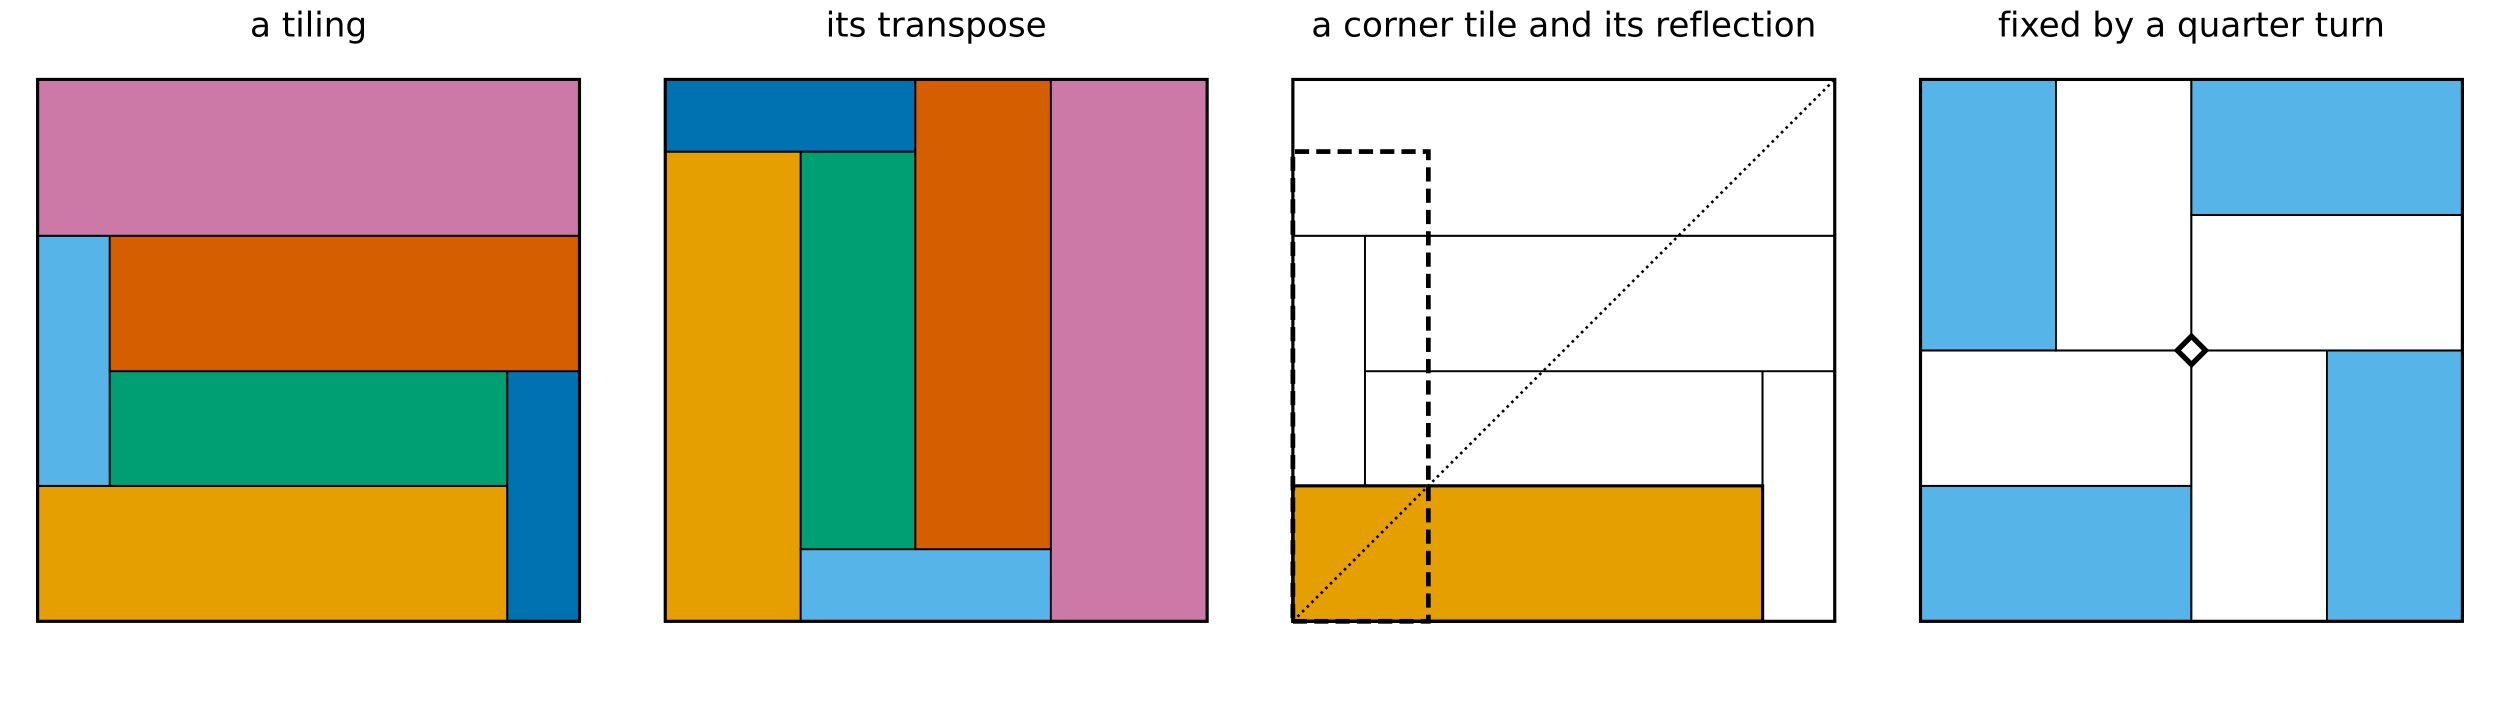
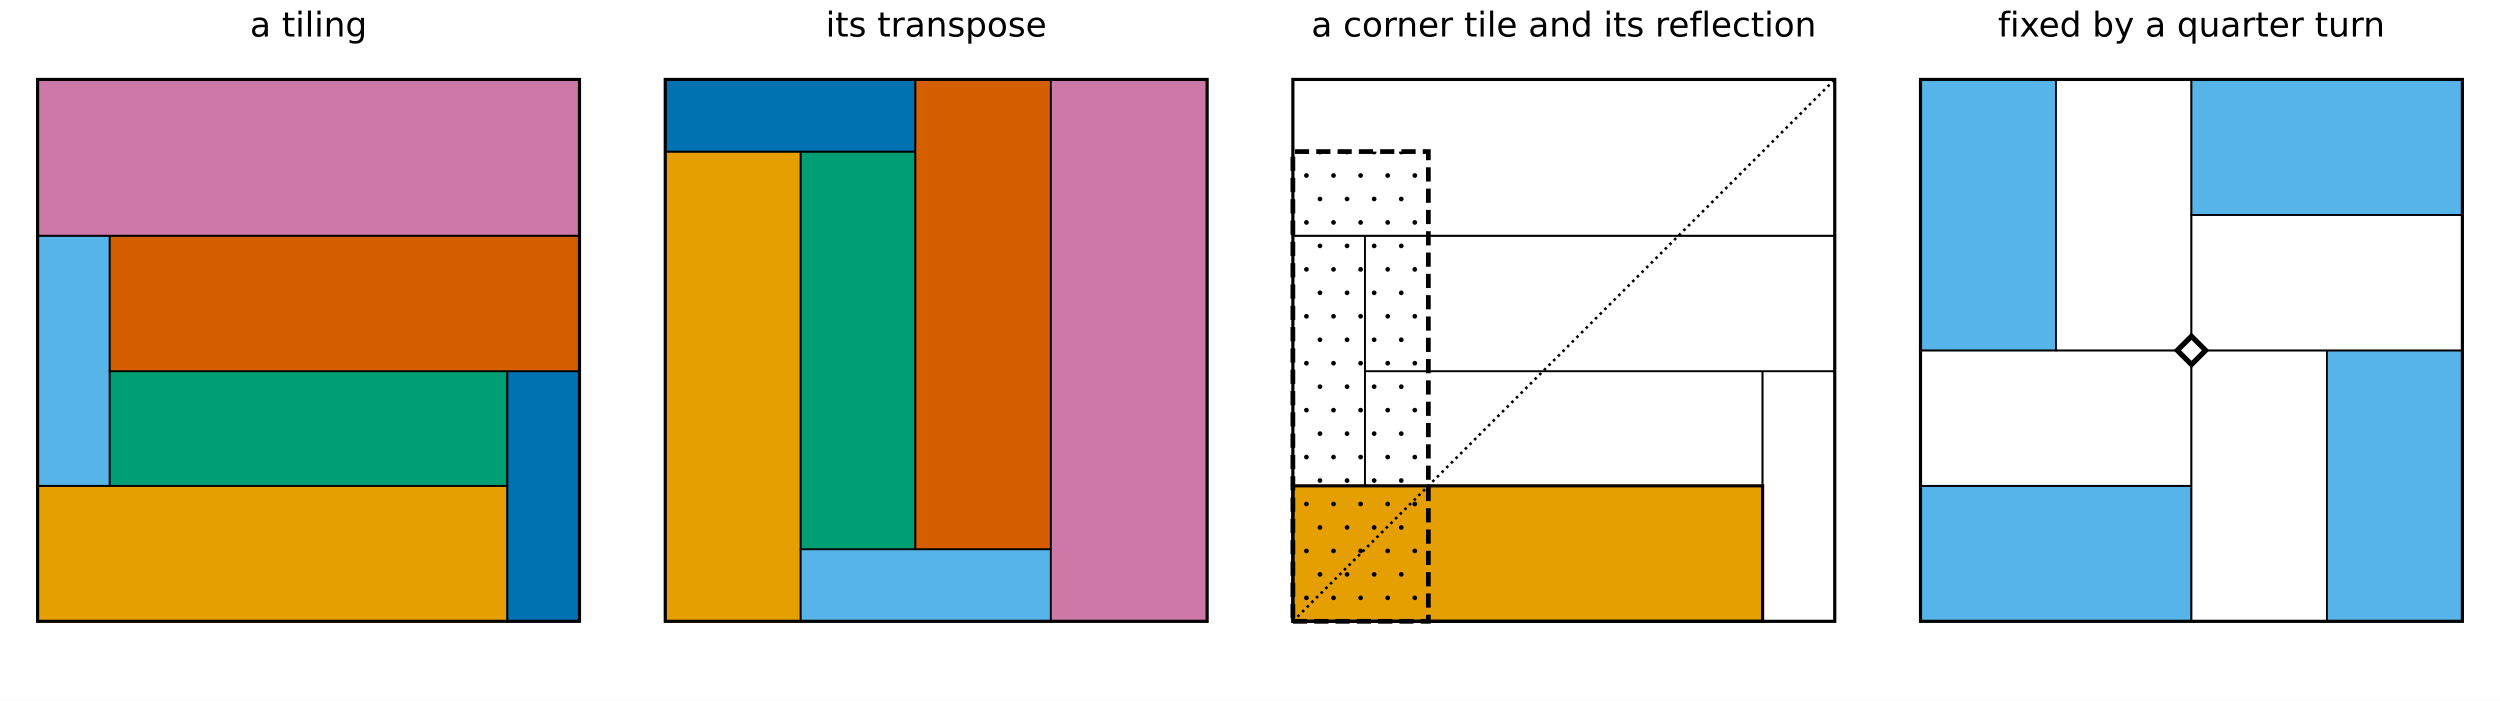
<svg xmlns="http://www.w3.org/2000/svg" xmlns:xlink="http://www.w3.org/1999/xlink" width="475.2pt" height="133.2pt" viewBox="0 0 475.2 133.2" version="1.1">
  <defs>
    <style type="text/css">*{stroke-linejoin: round; stroke-linecap: butt}</style>
  </defs>
  <g id="figure_1">
    <g id="patch_1">
      <path d="M 0 133.2  L 475.2 133.2  L 475.2 0  L 0 0  z " style="fill: #ffffff" />
    </g>
    <g id="axes_1">
      <g id="patch_2">
-         <path d="M 7.15 118.1  L 96.438 118.1  L 96.438 92.35  L 7.15 92.35  z " clip-path="url(#paca94d58df)" style="fill: #e69f00; stroke: #000000; stroke-width: 0.35; stroke-linejoin: miter" />
+         <path d="M 7.15 118.1  L 96.438 118.1  L 96.438 92.35  L 7.15 92.35  z " clip-path="url(#p5e8d39a15d)" style="fill: #e69f00; stroke: #000000; stroke-width: 0.35; stroke-linejoin: miter" />
      </g>
      <g id="patch_3">
-         <path d="M 7.15 92.35  L 20.862 92.35  L 20.862 44.804  L 7.15 44.804  z " clip-path="url(#paca94d58df)" style="fill: #56b4e9; stroke: #000000; stroke-width: 0.35; stroke-linejoin: miter" />
+         <path d="M 7.15 92.35  L 20.862 92.35  L 20.862 44.804  L 7.15 44.804  z " clip-path="url(#p5e8d39a15d)" style="fill: #56b4e9; stroke: #000000; stroke-width: 0.35; stroke-linejoin: miter" />
      </g>
      <g id="patch_4">
-         <path d="M 20.862 92.35  L 96.438 92.35  L 96.438 70.554  L 20.862 70.554  z " clip-path="url(#paca94d58df)" style="fill: #009e73; stroke: #000000; stroke-width: 0.35; stroke-linejoin: miter" />
+         <path d="M 20.862 92.35  L 96.438 92.35  L 96.438 70.554  L 20.862 70.554  z " clip-path="url(#p5e8d39a15d)" style="fill: #009e73; stroke: #000000; stroke-width: 0.35; stroke-linejoin: miter" />
      </g>
      <g id="patch_5">
-         <path d="M 96.438 118.1  L 110.15 118.1  L 110.15 70.554  L 96.438 70.554  z " clip-path="url(#paca94d58df)" style="fill: #0072b2; stroke: #000000; stroke-width: 0.35; stroke-linejoin: miter" />
+         <path d="M 96.438 118.1  L 110.15 118.1  L 110.15 70.554  L 96.438 70.554  z " clip-path="url(#p5e8d39a15d)" style="fill: #0072b2; stroke: #000000; stroke-width: 0.35; stroke-linejoin: miter" />
      </g>
      <g id="patch_6">
-         <path d="M 20.862 70.554  L 110.15 70.554  L 110.15 44.804  L 20.862 44.804  z " clip-path="url(#paca94d58df)" style="fill: #d55e00; stroke: #000000; stroke-width: 0.35; stroke-linejoin: miter" />
+         <path d="M 20.862 70.554  L 110.15 70.554  L 110.15 44.804  L 20.862 44.804  z " clip-path="url(#p5e8d39a15d)" style="fill: #d55e00; stroke: #000000; stroke-width: 0.35; stroke-linejoin: miter" />
      </g>
      <g id="patch_7">
-         <path d="M 7.15 44.804  L 110.15 44.804  L 110.15 15.1  L 7.15 15.1  z " clip-path="url(#paca94d58df)" style="fill: #cc79a7; stroke: #000000; stroke-width: 0.35; stroke-linejoin: miter" />
+         <path d="M 7.15 44.804  L 110.15 44.804  L 110.15 15.1  L 7.15 15.1  z " clip-path="url(#p5e8d39a15d)" style="fill: #cc79a7; stroke: #000000; stroke-width: 0.35; stroke-linejoin: miter" />
      </g>
      <g id="patch_8">
-         <path d="M 7.15 118.1  L 110.15 118.1  L 110.15 15.1  L 7.15 15.1  L 7.15 118.1  z " clip-path="url(#paca94d58df)" style="fill: none; stroke: #000000; stroke-width: 0.6; stroke-linejoin: miter" />
+         <path d="M 7.15 118.1  L 110.15 118.1  L 110.15 15.1  L 7.15 15.1  L 7.15 118.1  z " clip-path="url(#p5e8d39a15d)" style="fill: none; stroke: #000000; stroke-width: 0.6; stroke-linejoin: miter" />
      </g>
      <g id="text_1">
        <g transform="translate(47.51977 6.95) scale(0.065 -0.065)">
          <defs>
            <path id="DejaVuSans-61" d="M 2194 1759  Q 1497 1759 1228 1600  Q 959 1441 959 1056  Q 959 750 1161 570  Q 1363 391 1709 391  Q 2188 391 2477 730  Q 2766 1069 2766 1631  L 2766 1759  L 2194 1759  z M 3341 1997  L 3341 0  L 2766 0  L 2766 531  Q 2569 213 2275 61  Q 1981 -91 1556 -91  Q 1019 -91 701 211  Q 384 513 384 1019  Q 384 1609 779 1909  Q 1175 2209 1959 2209  L 2766 2209  L 2766 2266  Q 2766 2663 2505 2880  Q 2244 3097 1772 3097  Q 1472 3097 1187 3025  Q 903 2953 641 2809  L 641 3341  Q 956 3463 1253 3523  Q 1550 3584 1831 3584  Q 2591 3584 2966 3190  Q 3341 2797 3341 1997  z " transform="scale(0.015625)" />
            <path id="DejaVuSans-20" transform="scale(0.015625)" />
            <path id="DejaVuSans-74" d="M 1172 4494  L 1172 3500  L 2356 3500  L 2356 3053  L 1172 3053  L 1172 1153  Q 1172 725 1289 603  Q 1406 481 1766 481  L 2356 481  L 2356 0  L 1766 0  Q 1100 0 847 248  Q 594 497 594 1153  L 594 3053  L 172 3053  L 172 3500  L 594 3500  L 594 4494  L 1172 4494  z " transform="scale(0.015625)" />
            <path id="DejaVuSans-69" d="M 603 3500  L 1178 3500  L 1178 0  L 603 0  L 603 3500  z M 603 4863  L 1178 4863  L 1178 4134  L 603 4134  L 603 4863  z " transform="scale(0.015625)" />
            <path id="DejaVuSans-6c" d="M 603 4863  L 1178 4863  L 1178 0  L 603 0  L 603 4863  z " transform="scale(0.015625)" />
            <path id="DejaVuSans-6e" d="M 3513 2113  L 3513 0  L 2938 0  L 2938 2094  Q 2938 2591 2744 2837  Q 2550 3084 2163 3084  Q 1697 3084 1428 2787  Q 1159 2491 1159 1978  L 1159 0  L 581 0  L 581 3500  L 1159 3500  L 1159 2956  Q 1366 3272 1645 3428  Q 1925 3584 2291 3584  Q 2894 3584 3203 3211  Q 3513 2838 3513 2113  z " transform="scale(0.015625)" />
            <path id="DejaVuSans-67" d="M 2906 1791  Q 2906 2416 2648 2759  Q 2391 3103 1925 3103  Q 1463 3103 1205 2759  Q 947 2416 947 1791  Q 947 1169 1205 825  Q 1463 481 1925 481  Q 2391 481 2648 825  Q 2906 1169 2906 1791  z M 3481 434  Q 3481 -459 3084 -895  Q 2688 -1331 1869 -1331  Q 1566 -1331 1297 -1286  Q 1028 -1241 775 -1147  L 775 -588  Q 1028 -725 1275 -790  Q 1522 -856 1778 -856  Q 2344 -856 2625 -561  Q 2906 -266 2906 331  L 2906 616  Q 2728 306 2450 153  Q 2172 0 1784 0  Q 1141 0 747 490  Q 353 981 353 1791  Q 353 2603 747 3093  Q 1141 3584 1784 3584  Q 2172 3584 2450 3431  Q 2728 3278 2906 2969  L 2906 3500  L 3481 3500  L 3481 434  z " transform="scale(0.015625)" />
          </defs>
          <use xlink:href="#DejaVuSans-61" />
          <use xlink:href="#DejaVuSans-20" transform="translate(61.2793 0)" />
          <use xlink:href="#DejaVuSans-74" transform="translate(93.06641 0)" />
          <use xlink:href="#DejaVuSans-69" transform="translate(132.2754 0)" />
          <use xlink:href="#DejaVuSans-6c" transform="translate(160.0586 0)" />
          <use xlink:href="#DejaVuSans-69" transform="translate(187.8418 0)" />
          <use xlink:href="#DejaVuSans-6e" transform="translate(215.625 0)" />
          <use xlink:href="#DejaVuSans-67" transform="translate(279.0039 0)" />
        </g>
      </g>
    </g>
    <g id="axes_2">
      <g id="patch_9">
-         <path d="M 126.45 118.1  L 152.2 118.1  L 152.2 28.812  L 126.45 28.812  z " clip-path="url(#p0ba4e502ad)" style="fill: #e69f00; stroke: #000000; stroke-width: 0.35; stroke-linejoin: miter" />
+         <path d="M 126.45 118.1  L 152.2 118.1  L 152.2 28.812  L 126.45 28.812  z " clip-path="url(#p82a9b779bc)" style="fill: #e69f00; stroke: #000000; stroke-width: 0.35; stroke-linejoin: miter" />
      </g>
      <g id="patch_10">
-         <path d="M 152.2 118.1  L 199.746 118.1  L 199.746 104.388  L 152.2 104.388  z " clip-path="url(#p0ba4e502ad)" style="fill: #56b4e9; stroke: #000000; stroke-width: 0.35; stroke-linejoin: miter" />
+         <path d="M 152.2 118.1  L 199.746 118.1  L 199.746 104.388  L 152.2 104.388  z " clip-path="url(#p82a9b779bc)" style="fill: #56b4e9; stroke: #000000; stroke-width: 0.35; stroke-linejoin: miter" />
      </g>
      <g id="patch_11">
-         <path d="M 152.2 104.388  L 173.996 104.388  L 173.996 28.812  L 152.2 28.812  z " clip-path="url(#p0ba4e502ad)" style="fill: #009e73; stroke: #000000; stroke-width: 0.35; stroke-linejoin: miter" />
+         <path d="M 152.2 104.388  L 173.996 104.388  L 173.996 28.812  L 152.2 28.812  z " clip-path="url(#p82a9b779bc)" style="fill: #009e73; stroke: #000000; stroke-width: 0.35; stroke-linejoin: miter" />
      </g>
      <g id="patch_12">
-         <path d="M 126.45 28.812  L 173.996 28.812  L 173.996 15.1  L 126.45 15.1  z " clip-path="url(#p0ba4e502ad)" style="fill: #0072b2; stroke: #000000; stroke-width: 0.35; stroke-linejoin: miter" />
+         <path d="M 126.45 28.812  L 173.996 28.812  L 173.996 15.1  L 126.45 15.1  z " clip-path="url(#p82a9b779bc)" style="fill: #0072b2; stroke: #000000; stroke-width: 0.35; stroke-linejoin: miter" />
      </g>
      <g id="patch_13">
-         <path d="M 173.996 104.388  L 199.746 104.388  L 199.746 15.1  L 173.996 15.1  z " clip-path="url(#p0ba4e502ad)" style="fill: #d55e00; stroke: #000000; stroke-width: 0.35; stroke-linejoin: miter" />
+         <path d="M 173.996 104.388  L 199.746 104.388  L 199.746 15.1  L 173.996 15.1  z " clip-path="url(#p82a9b779bc)" style="fill: #d55e00; stroke: #000000; stroke-width: 0.35; stroke-linejoin: miter" />
      </g>
      <g id="patch_14">
-         <path d="M 199.746 118.1  L 229.45 118.1  L 229.45 15.1  L 199.746 15.1  z " clip-path="url(#p0ba4e502ad)" style="fill: #cc79a7; stroke: #000000; stroke-width: 0.35; stroke-linejoin: miter" />
+         <path d="M 199.746 118.1  L 229.45 118.1  L 229.45 15.1  L 199.746 15.1  z " clip-path="url(#p82a9b779bc)" style="fill: #cc79a7; stroke: #000000; stroke-width: 0.35; stroke-linejoin: miter" />
      </g>
      <g id="text_2">
        <g transform="translate(156.9479 6.95) scale(0.065 -0.065)">
          <defs>
            <path id="DejaVuSans-73" d="M 2834 3397  L 2834 2853  Q 2591 2978 2328 3040  Q 2066 3103 1784 3103  Q 1356 3103 1142 2972  Q 928 2841 928 2578  Q 928 2378 1081 2264  Q 1234 2150 1697 2047  L 1894 2003  Q 2506 1872 2764 1633  Q 3022 1394 3022 966  Q 3022 478 2636 193  Q 2250 -91 1575 -91  Q 1294 -91 989 -36  Q 684 19 347 128  L 347 722  Q 666 556 975 473  Q 1284 391 1588 391  Q 1994 391 2212 530  Q 2431 669 2431 922  Q 2431 1156 2273 1281  Q 2116 1406 1581 1522  L 1381 1569  Q 847 1681 609 1914  Q 372 2147 372 2553  Q 372 3047 722 3315  Q 1072 3584 1716 3584  Q 2034 3584 2315 3537  Q 2597 3491 2834 3397  z " transform="scale(0.015625)" />
            <path id="DejaVuSans-72" d="M 2631 2963  Q 2534 3019 2420 3045  Q 2306 3072 2169 3072  Q 1681 3072 1420 2755  Q 1159 2438 1159 1844  L 1159 0  L 581 0  L 581 3500  L 1159 3500  L 1159 2956  Q 1341 3275 1631 3429  Q 1922 3584 2338 3584  Q 2397 3584 2469 3576  Q 2541 3569 2628 3553  L 2631 2963  z " transform="scale(0.015625)" />
            <path id="DejaVuSans-70" d="M 1159 525  L 1159 -1331  L 581 -1331  L 581 3500  L 1159 3500  L 1159 2969  Q 1341 3281 1617 3432  Q 1894 3584 2278 3584  Q 2916 3584 3314 3078  Q 3713 2572 3713 1747  Q 3713 922 3314 415  Q 2916 -91 2278 -91  Q 1894 -91 1617 61  Q 1341 213 1159 525  z M 3116 1747  Q 3116 2381 2855 2742  Q 2594 3103 2138 3103  Q 1681 3103 1420 2742  Q 1159 2381 1159 1747  Q 1159 1113 1420 752  Q 1681 391 2138 391  Q 2594 391 2855 752  Q 3116 1113 3116 1747  z " transform="scale(0.015625)" />
            <path id="DejaVuSans-6f" d="M 1959 3097  Q 1497 3097 1228 2736  Q 959 2375 959 1747  Q 959 1119 1226 758  Q 1494 397 1959 397  Q 2419 397 2687 759  Q 2956 1122 2956 1747  Q 2956 2369 2687 2733  Q 2419 3097 1959 3097  z M 1959 3584  Q 2709 3584 3137 3096  Q 3566 2609 3566 1747  Q 3566 888 3137 398  Q 2709 -91 1959 -91  Q 1206 -91 779 398  Q 353 888 353 1747  Q 353 2609 779 3096  Q 1206 3584 1959 3584  z " transform="scale(0.015625)" />
            <path id="DejaVuSans-65" d="M 3597 1894  L 3597 1613  L 953 1613  Q 991 1019 1311 708  Q 1631 397 2203 397  Q 2534 397 2845 478  Q 3156 559 3463 722  L 3463 178  Q 3153 47 2828 -22  Q 2503 -91 2169 -91  Q 1331 -91 842 396  Q 353 884 353 1716  Q 353 2575 817 3079  Q 1281 3584 2069 3584  Q 2775 3584 3186 3129  Q 3597 2675 3597 1894  z M 3022 2063  Q 3016 2534 2758 2815  Q 2500 3097 2075 3097  Q 1594 3097 1305 2825  Q 1016 2553 972 2059  L 3022 2063  z " transform="scale(0.015625)" />
          </defs>
          <use xlink:href="#DejaVuSans-69" />
          <use xlink:href="#DejaVuSans-74" transform="translate(27.7832 0)" />
          <use xlink:href="#DejaVuSans-73" transform="translate(66.99219 0)" />
          <use xlink:href="#DejaVuSans-20" transform="translate(119.0918 0)" />
          <use xlink:href="#DejaVuSans-74" transform="translate(150.8789 0)" />
          <use xlink:href="#DejaVuSans-72" transform="translate(190.0879 0)" />
          <use xlink:href="#DejaVuSans-61" transform="translate(231.2012 0)" />
          <use xlink:href="#DejaVuSans-6e" transform="translate(292.4805 0)" />
          <use xlink:href="#DejaVuSans-73" transform="translate(355.8594 0)" />
          <use xlink:href="#DejaVuSans-70" transform="translate(407.959 0)" />
          <use xlink:href="#DejaVuSans-6f" transform="translate(471.4355 0)" />
          <use xlink:href="#DejaVuSans-73" transform="translate(532.6172 0)" />
          <use xlink:href="#DejaVuSans-65" transform="translate(584.7168 0)" />
        </g>
      </g>
      <g id="patch_15">
-         <path d="M 126.45 118.1  L 229.45 118.1  L 229.45 15.1  L 126.45 15.1  L 126.45 118.1  z " clip-path="url(#p0ba4e502ad)" style="fill: none; stroke: #000000; stroke-width: 0.6; stroke-linejoin: miter" />
+         <path d="M 126.45 118.1  L 229.45 118.1  L 229.45 15.1  L 126.45 15.1  L 126.45 118.1  z " clip-path="url(#p82a9b779bc)" style="fill: none; stroke: #000000; stroke-width: 0.6; stroke-linejoin: miter" />
      </g>
    </g>
    <g id="axes_3">
      <g id="patch_16">
-         <path d="M 245.75 118.1  L 335.038 118.1  L 335.038 92.35  L 245.75 92.35  z " clip-path="url(#pa42cd0a2de)" style="fill: #ffffff; stroke: #000000; stroke-width: 0.35; stroke-linejoin: miter" />
+         <path d="M 245.75 118.1  L 335.038 118.1  L 335.038 92.35  L 245.75 92.35  z " clip-path="url(#pdb05c93993)" style="fill: #ffffff; stroke: #000000; stroke-width: 0.35; stroke-linejoin: miter" />
      </g>
      <g id="patch_17">
-         <path d="M 245.75 92.35  L 259.462 92.35  L 259.462 44.804  L 245.75 44.804  z " clip-path="url(#pa42cd0a2de)" style="fill: #ffffff; stroke: #000000; stroke-width: 0.35; stroke-linejoin: miter" />
+         <path d="M 245.75 92.35  L 259.462 92.35  L 259.462 44.804  L 245.75 44.804  z " clip-path="url(#pdb05c93993)" style="fill: #ffffff; stroke: #000000; stroke-width: 0.35; stroke-linejoin: miter" />
      </g>
      <g id="patch_18">
-         <path d="M 259.462 92.35  L 335.038 92.35  L 335.038 70.554  L 259.462 70.554  z " clip-path="url(#pa42cd0a2de)" style="fill: #ffffff; stroke: #000000; stroke-width: 0.35; stroke-linejoin: miter" />
+         <path d="M 259.462 92.35  L 335.038 92.35  L 335.038 70.554  L 259.462 70.554  z " clip-path="url(#pdb05c93993)" style="fill: #ffffff; stroke: #000000; stroke-width: 0.35; stroke-linejoin: miter" />
      </g>
      <g id="patch_19">
-         <path d="M 335.038 118.1  L 348.75 118.1  L 348.75 70.554  L 335.038 70.554  z " clip-path="url(#pa42cd0a2de)" style="fill: #ffffff; stroke: #000000; stroke-width: 0.35; stroke-linejoin: miter" />
+         <path d="M 335.038 118.1  L 348.75 118.1  L 348.75 70.554  L 335.038 70.554  z " clip-path="url(#pdb05c93993)" style="fill: #ffffff; stroke: #000000; stroke-width: 0.35; stroke-linejoin: miter" />
      </g>
      <g id="patch_20">
-         <path d="M 259.462 70.554  L 348.75 70.554  L 348.75 44.804  L 259.462 44.804  z " clip-path="url(#pa42cd0a2de)" style="fill: #ffffff; stroke: #000000; stroke-width: 0.35; stroke-linejoin: miter" />
+         <path d="M 259.462 70.554  L 348.75 70.554  L 348.75 44.804  L 259.462 44.804  z " clip-path="url(#pdb05c93993)" style="fill: #ffffff; stroke: #000000; stroke-width: 0.35; stroke-linejoin: miter" />
      </g>
      <g id="patch_21">
-         <path d="M 245.75 44.804  L 348.75 44.804  L 348.75 15.1  L 245.75 15.1  z " clip-path="url(#pa42cd0a2de)" style="fill: #ffffff; stroke: #000000; stroke-width: 0.35; stroke-linejoin: miter" />
+         <path d="M 245.75 44.804  L 348.75 44.804  L 348.75 15.1  L 245.75 15.1  z " clip-path="url(#pdb05c93993)" style="fill: #ffffff; stroke: #000000; stroke-width: 0.35; stroke-linejoin: miter" />
      </g>
      <g id="patch_22">
-         <path d="M 245.75 118.1  L 335.038 118.1  L 335.038 92.35  L 245.75 92.35  z " clip-path="url(#pa42cd0a2de)" style="fill: #e69f00; stroke: #000000; stroke-width: 0.6; stroke-linejoin: miter" />
+         <path d="M 245.75 118.1  L 271.5 118.1  L 271.5 28.812  L 245.75 28.812  L 245.75 118.1  z " clip-path="url(#pdb05c93993)" style="fill: none" />
      </g>
      <g id="patch_23">
-         <path d="M 245.75 118.1  L 271.5 118.1  L 271.5 28.812  L 245.75 28.812  L 245.75 118.1  z " clip-path="url(#pa42cd0a2de)" style="fill: none; stroke-dasharray: 2.7,1.35; stroke-dashoffset: 0; stroke: #000000; stroke-width: 0.9; stroke-linejoin: miter" />
+         <path d="M 245.75 118.1  L 335.038 118.1  L 335.038 92.35  L 245.75 92.35  z " clip-path="url(#pdb05c93993)" style="fill: #e69f00; stroke: #000000; stroke-width: 0.6; stroke-linejoin: miter" />
+       </g>
+       <g id="patch_24">
+         <path d="M 245.75 118.1  L 271.5 118.1  L 271.5 28.812  L 245.75 28.812  L 245.75 118.1  z " clip-path="url(#pdb05c93993)" style="fill: none; stroke-dasharray: 2.7,1.35; stroke-dashoffset: 0; stroke: #000000; stroke-width: 0.9; stroke-linejoin: miter" />
      </g>
      <g id="text_3">
        <g transform="translate(249.2577 6.95) scale(0.065 -0.065)">
          <defs>
            <path id="DejaVuSans-63" d="M 3122 3366  L 3122 2828  Q 2878 2963 2633 3030  Q 2388 3097 2138 3097  Q 1578 3097 1268 2742  Q 959 2388 959 1747  Q 959 1106 1268 751  Q 1578 397 2138 397  Q 2388 397 2633 464  Q 2878 531 3122 666  L 3122 134  Q 2881 22 2623 -34  Q 2366 -91 2075 -91  Q 1284 -91 818 406  Q 353 903 353 1747  Q 353 2603 823 3093  Q 1294 3584 2113 3584  Q 2378 3584 2631 3529  Q 2884 3475 3122 3366  z " transform="scale(0.015625)" />
            <path id="DejaVuSans-64" d="M 2906 2969  L 2906 4863  L 3481 4863  L 3481 0  L 2906 0  L 2906 525  Q 2725 213 2448 61  Q 2172 -91 1784 -91  Q 1150 -91 751 415  Q 353 922 353 1747  Q 353 2572 751 3078  Q 1150 3584 1784 3584  Q 2172 3584 2448 3432  Q 2725 3281 2906 2969  z M 947 1747  Q 947 1113 1208 752  Q 1469 391 1925 391  Q 2381 391 2643 752  Q 2906 1113 2906 1747  Q 2906 2381 2643 2742  Q 2381 3103 1925 3103  Q 1469 3103 1208 2742  Q 947 2381 947 1747  z " transform="scale(0.015625)" />
            <path id="DejaVuSans-66" d="M 2375 4863  L 2375 4384  L 1825 4384  Q 1516 4384 1395 4259  Q 1275 4134 1275 3809  L 1275 3500  L 2222 3500  L 2222 3053  L 1275 3053  L 1275 0  L 697 0  L 697 3053  L 147 3053  L 147 3500  L 697 3500  L 697 3744  Q 697 4328 969 4595  Q 1241 4863 1831 4863  L 2375 4863  z " transform="scale(0.015625)" />
          </defs>
          <use xlink:href="#DejaVuSans-61" />
          <use xlink:href="#DejaVuSans-20" transform="translate(61.2793 0)" />
          <use xlink:href="#DejaVuSans-63" transform="translate(93.06641 0)" />
          <use xlink:href="#DejaVuSans-6f" transform="translate(148.0469 0)" />
          <use xlink:href="#DejaVuSans-72" transform="translate(209.2285 0)" />
          <use xlink:href="#DejaVuSans-6e" transform="translate(248.5918 0)" />
          <use xlink:href="#DejaVuSans-65" transform="translate(311.9707 0)" />
          <use xlink:href="#DejaVuSans-72" transform="translate(373.4941 0)" />
          <use xlink:href="#DejaVuSans-20" transform="translate(414.6074 0)" />
          <use xlink:href="#DejaVuSans-74" transform="translate(446.3945 0)" />
          <use xlink:href="#DejaVuSans-69" transform="translate(485.6035 0)" />
          <use xlink:href="#DejaVuSans-6c" transform="translate(513.3867 0)" />
          <use xlink:href="#DejaVuSans-65" transform="translate(541.1699 0)" />
          <use xlink:href="#DejaVuSans-20" transform="translate(602.6934 0)" />
          <use xlink:href="#DejaVuSans-61" transform="translate(634.4805 0)" />
          <use xlink:href="#DejaVuSans-6e" transform="translate(695.7598 0)" />
          <use xlink:href="#DejaVuSans-64" transform="translate(759.1387 0)" />
          <use xlink:href="#DejaVuSans-20" transform="translate(822.6152 0)" />
          <use xlink:href="#DejaVuSans-69" transform="translate(854.4023 0)" />
          <use xlink:href="#DejaVuSans-74" transform="translate(882.1855 0)" />
          <use xlink:href="#DejaVuSans-73" transform="translate(921.3945 0)" />
          <use xlink:href="#DejaVuSans-20" transform="translate(973.4941 0)" />
          <use xlink:href="#DejaVuSans-72" transform="translate(1005.281 0)" />
          <use xlink:href="#DejaVuSans-65" transform="translate(1044.145 0)" />
          <use xlink:href="#DejaVuSans-66" transform="translate(1105.668 0)" />
          <use xlink:href="#DejaVuSans-6c" transform="translate(1140.873 0)" />
          <use xlink:href="#DejaVuSans-65" transform="translate(1168.656 0)" />
          <use xlink:href="#DejaVuSans-63" transform="translate(1230.18 0)" />
          <use xlink:href="#DejaVuSans-74" transform="translate(1285.16 0)" />
          <use xlink:href="#DejaVuSans-69" transform="translate(1324.369 0)" />
          <use xlink:href="#DejaVuSans-6f" transform="translate(1352.152 0)" />
          <use xlink:href="#DejaVuSans-6e" transform="translate(1413.334 0)" />
        </g>
      </g>
      <g id="line2d_1">
-         <path d="M 245.75 118.1  L 348.75 15.1  " clip-path="url(#pa42cd0a2de)" style="fill: none; stroke-dasharray: 0.5,0.75; stroke-dashoffset: 0; stroke: #000000; stroke-width: 0.5" />
-       </g>
-       <g id="patch_24">
-         <path d="M 245.75 118.1  L 348.75 118.1  L 348.75 15.1  L 245.75 15.1  L 245.75 118.1  z " clip-path="url(#pa42cd0a2de)" style="fill: none; stroke: #000000; stroke-width: 0.6; stroke-linejoin: miter" />
+         <defs>
+           <path id="m2395fe1932" d="M 0 0.45  C 0.119 0.45 0.234 0.403 0.318 0.318  C 0.403 0.234 0.45 0.119 0.45 0  C 0.45 -0.119 0.403 -0.234 0.318 -0.318  C 0.234 -0.403 0.119 -0.45 0 -0.45  C -0.119 -0.45 -0.234 -0.403 -0.318 -0.318  C -0.403 -0.234 -0.45 -0.119 -0.45 0  C -0.45 0.119 -0.403 0.234 -0.318 0.318  C -0.234 0.403 -0.119 0.45 0 0.45  z " />
+         </defs>
+         <g clip-path="url(#pdaf7722577)">
+           <use xlink:href="#m2395fe1932" x="248.325" y="113.64" />
+           <use xlink:href="#m2395fe1932" x="248.325" y="104.72" />
+           <use xlink:href="#m2395fe1932" x="248.325" y="95.8" />
+           <use xlink:href="#m2395fe1932" x="248.325" y="86.881" />
+           <use xlink:href="#m2395fe1932" x="248.325" y="77.961" />
+           <use xlink:href="#m2395fe1932" x="248.325" y="69.041" />
+           <use xlink:href="#m2395fe1932" x="248.325" y="60.121" />
+           <use xlink:href="#m2395fe1932" x="248.325" y="51.202" />
+           <use xlink:href="#m2395fe1932" x="248.325" y="42.282" />
+           <use xlink:href="#m2395fe1932" x="248.325" y="33.362" />
+           <use xlink:href="#m2395fe1932" x="253.475" y="113.64" />
+           <use xlink:href="#m2395fe1932" x="250.9" y="109.18" />
+           <use xlink:href="#m2395fe1932" x="253.475" y="104.72" />
+           <use xlink:href="#m2395fe1932" x="250.9" y="100.26" />
+           <use xlink:href="#m2395fe1932" x="253.475" y="95.8" />
+           <use xlink:href="#m2395fe1932" x="250.9" y="91.341" />
+           <use xlink:href="#m2395fe1932" x="253.475" y="86.881" />
+           <use xlink:href="#m2395fe1932" x="250.9" y="82.421" />
+           <use xlink:href="#m2395fe1932" x="253.475" y="77.961" />
+           <use xlink:href="#m2395fe1932" x="250.9" y="73.501" />
+           <use xlink:href="#m2395fe1932" x="253.475" y="69.041" />
+           <use xlink:href="#m2395fe1932" x="250.9" y="64.581" />
+           <use xlink:href="#m2395fe1932" x="253.475" y="60.121" />
+           <use xlink:href="#m2395fe1932" x="250.9" y="55.661" />
+           <use xlink:href="#m2395fe1932" x="253.475" y="51.202" />
+           <use xlink:href="#m2395fe1932" x="250.9" y="46.742" />
+           <use xlink:href="#m2395fe1932" x="253.475" y="42.282" />
+           <use xlink:href="#m2395fe1932" x="250.9" y="37.822" />
+           <use xlink:href="#m2395fe1932" x="253.475" y="33.362" />
+           <use xlink:href="#m2395fe1932" x="250.9" y="28.902" />
+           <use xlink:href="#m2395fe1932" x="258.625" y="113.64" />
+           <use xlink:href="#m2395fe1932" x="256.05" y="109.18" />
+           <use xlink:href="#m2395fe1932" x="258.625" y="104.72" />
+           <use xlink:href="#m2395fe1932" x="256.05" y="100.26" />
+           <use xlink:href="#m2395fe1932" x="258.625" y="95.8" />
+           <use xlink:href="#m2395fe1932" x="256.05" y="91.341" />
+           <use xlink:href="#m2395fe1932" x="258.625" y="86.881" />
+           <use xlink:href="#m2395fe1932" x="256.05" y="82.421" />
+           <use xlink:href="#m2395fe1932" x="258.625" y="77.961" />
+           <use xlink:href="#m2395fe1932" x="256.05" y="73.501" />
+           <use xlink:href="#m2395fe1932" x="258.625" y="69.041" />
+           <use xlink:href="#m2395fe1932" x="256.05" y="64.581" />
+           <use xlink:href="#m2395fe1932" x="258.625" y="60.121" />
+           <use xlink:href="#m2395fe1932" x="256.05" y="55.661" />
+           <use xlink:href="#m2395fe1932" x="258.625" y="51.202" />
+           <use xlink:href="#m2395fe1932" x="256.05" y="46.742" />
+           <use xlink:href="#m2395fe1932" x="258.625" y="42.282" />
+           <use xlink:href="#m2395fe1932" x="256.05" y="37.822" />
+           <use xlink:href="#m2395fe1932" x="258.625" y="33.362" />
+           <use xlink:href="#m2395fe1932" x="256.05" y="28.902" />
+           <use xlink:href="#m2395fe1932" x="263.775" y="113.64" />
+           <use xlink:href="#m2395fe1932" x="261.2" y="109.18" />
+           <use xlink:href="#m2395fe1932" x="263.775" y="104.72" />
+           <use xlink:href="#m2395fe1932" x="261.2" y="100.26" />
+           <use xlink:href="#m2395fe1932" x="263.775" y="95.8" />
+           <use xlink:href="#m2395fe1932" x="261.2" y="91.341" />
+           <use xlink:href="#m2395fe1932" x="263.775" y="86.881" />
+           <use xlink:href="#m2395fe1932" x="261.2" y="82.421" />
+           <use xlink:href="#m2395fe1932" x="263.775" y="77.961" />
+           <use xlink:href="#m2395fe1932" x="261.2" y="73.501" />
+           <use xlink:href="#m2395fe1932" x="263.775" y="69.041" />
+           <use xlink:href="#m2395fe1932" x="261.2" y="64.581" />
+           <use xlink:href="#m2395fe1932" x="263.775" y="60.121" />
+           <use xlink:href="#m2395fe1932" x="261.2" y="55.661" />
+           <use xlink:href="#m2395fe1932" x="263.775" y="51.202" />
+           <use xlink:href="#m2395fe1932" x="261.2" y="46.742" />
+           <use xlink:href="#m2395fe1932" x="263.775" y="42.282" />
+           <use xlink:href="#m2395fe1932" x="261.2" y="37.822" />
+           <use xlink:href="#m2395fe1932" x="263.775" y="33.362" />
+           <use xlink:href="#m2395fe1932" x="261.2" y="28.902" />
+           <use xlink:href="#m2395fe1932" x="268.925" y="113.64" />
+           <use xlink:href="#m2395fe1932" x="266.35" y="109.18" />
+           <use xlink:href="#m2395fe1932" x="268.925" y="104.72" />
+           <use xlink:href="#m2395fe1932" x="266.35" y="100.26" />
+           <use xlink:href="#m2395fe1932" x="268.925" y="95.8" />
+           <use xlink:href="#m2395fe1932" x="266.35" y="91.341" />
+           <use xlink:href="#m2395fe1932" x="268.925" y="86.881" />
+           <use xlink:href="#m2395fe1932" x="266.35" y="82.421" />
+           <use xlink:href="#m2395fe1932" x="268.925" y="77.961" />
+           <use xlink:href="#m2395fe1932" x="266.35" y="73.501" />
+           <use xlink:href="#m2395fe1932" x="268.925" y="69.041" />
+           <use xlink:href="#m2395fe1932" x="266.35" y="64.581" />
+           <use xlink:href="#m2395fe1932" x="268.925" y="60.121" />
+           <use xlink:href="#m2395fe1932" x="266.35" y="55.661" />
+           <use xlink:href="#m2395fe1932" x="268.925" y="51.202" />
+           <use xlink:href="#m2395fe1932" x="266.35" y="46.742" />
+           <use xlink:href="#m2395fe1932" x="268.925" y="42.282" />
+           <use xlink:href="#m2395fe1932" x="266.35" y="37.822" />
+           <use xlink:href="#m2395fe1932" x="268.925" y="33.362" />
+           <use xlink:href="#m2395fe1932" x="266.35" y="28.902" />
+         </g>
+       </g>
+       <g id="line2d_2">
+         <path d="M 245.75 118.1  L 348.75 15.1  " clip-path="url(#pdb05c93993)" style="fill: none; stroke-dasharray: 0.5,0.75; stroke-dashoffset: 0; stroke: #000000; stroke-width: 0.5" />
+       </g>
+       <g id="patch_25">
+         <path d="M 245.75 118.1  L 348.75 118.1  L 348.75 15.1  L 245.75 15.1  L 245.75 118.1  z " clip-path="url(#pdb05c93993)" style="fill: none; stroke: #000000; stroke-width: 0.6; stroke-linejoin: miter" />
      </g>
    </g>
    <g id="axes_4">
-       <g id="patch_25">
-         <path d="M 365.05 118.1  L 416.55 118.1  L 416.55 92.35  L 365.05 92.35  z " clip-path="url(#p1cf3ccf1c2)" style="fill: #56b4e9; stroke: #000000; stroke-width: 0.35; stroke-linejoin: miter" />
-       </g>
      <g id="patch_26">
-         <path d="M 365.05 92.35  L 416.55 92.35  L 416.55 66.6  L 365.05 66.6  z " clip-path="url(#p1cf3ccf1c2)" style="fill: #ffffff; stroke: #000000; stroke-width: 0.35; stroke-linejoin: miter" />
+         <path d="M 365.05 118.1  L 416.55 118.1  L 416.55 92.35  L 365.05 92.35  z " clip-path="url(#p7bbb12595f)" style="fill: #56b4e9; stroke: #000000; stroke-width: 0.35; stroke-linejoin: miter" />
      </g>
      <g id="patch_27">
-         <path d="M 416.55 118.1  L 442.3 118.1  L 442.3 66.6  L 416.55 66.6  z " clip-path="url(#p1cf3ccf1c2)" style="fill: #ffffff; stroke: #000000; stroke-width: 0.35; stroke-linejoin: miter" />
+         <path d="M 365.05 92.35  L 416.55 92.35  L 416.55 66.6  L 365.05 66.6  z " clip-path="url(#p7bbb12595f)" style="fill: #ffffff; stroke: #000000; stroke-width: 0.35; stroke-linejoin: miter" />
      </g>
      <g id="patch_28">
-         <path d="M 442.3 118.1  L 468.05 118.1  L 468.05 66.6  L 442.3 66.6  z " clip-path="url(#p1cf3ccf1c2)" style="fill: #56b4e9; stroke: #000000; stroke-width: 0.35; stroke-linejoin: miter" />
+         <path d="M 416.55 118.1  L 442.3 118.1  L 442.3 66.6  L 416.55 66.6  z " clip-path="url(#p7bbb12595f)" style="fill: #ffffff; stroke: #000000; stroke-width: 0.35; stroke-linejoin: miter" />
      </g>
      <g id="patch_29">
-         <path d="M 365.05 66.6  L 390.8 66.6  L 390.8 15.1  L 365.05 15.1  z " clip-path="url(#p1cf3ccf1c2)" style="fill: #56b4e9; stroke: #000000; stroke-width: 0.35; stroke-linejoin: miter" />
+         <path d="M 442.3 118.1  L 468.05 118.1  L 468.05 66.6  L 442.3 66.6  z " clip-path="url(#p7bbb12595f)" style="fill: #56b4e9; stroke: #000000; stroke-width: 0.35; stroke-linejoin: miter" />
      </g>
      <g id="patch_30">
-         <path d="M 390.8 66.6  L 416.55 66.6  L 416.55 15.1  L 390.8 15.1  z " clip-path="url(#p1cf3ccf1c2)" style="fill: #ffffff; stroke: #000000; stroke-width: 0.35; stroke-linejoin: miter" />
+         <path d="M 365.05 66.6  L 390.8 66.6  L 390.8 15.1  L 365.05 15.1  z " clip-path="url(#p7bbb12595f)" style="fill: #56b4e9; stroke: #000000; stroke-width: 0.35; stroke-linejoin: miter" />
      </g>
      <g id="patch_31">
-         <path d="M 416.55 66.6  L 468.05 66.6  L 468.05 40.85  L 416.55 40.85  z " clip-path="url(#p1cf3ccf1c2)" style="fill: #ffffff; stroke: #000000; stroke-width: 0.35; stroke-linejoin: miter" />
+         <path d="M 390.8 66.6  L 416.55 66.6  L 416.55 15.1  L 390.8 15.1  z " clip-path="url(#p7bbb12595f)" style="fill: #ffffff; stroke: #000000; stroke-width: 0.35; stroke-linejoin: miter" />
      </g>
      <g id="patch_32">
-         <path d="M 416.55 40.85  L 468.05 40.85  L 468.05 15.1  L 416.55 15.1  z " clip-path="url(#p1cf3ccf1c2)" style="fill: #56b4e9; stroke: #000000; stroke-width: 0.35; stroke-linejoin: miter" />
+         <path d="M 416.55 66.6  L 468.05 66.6  L 468.05 40.85  L 416.55 40.85  z " clip-path="url(#p7bbb12595f)" style="fill: #ffffff; stroke: #000000; stroke-width: 0.35; stroke-linejoin: miter" />
+       </g>
+       <g id="patch_33">
+         <path d="M 416.55 40.85  L 468.05 40.85  L 468.05 15.1  L 416.55 15.1  z " clip-path="url(#p7bbb12595f)" style="fill: #56b4e9; stroke: #000000; stroke-width: 0.35; stroke-linejoin: miter" />
      </g>
      <g id="text_4">
        <g transform="translate(379.7747 6.95) scale(0.065 -0.065)">
          <defs>
            <path id="DejaVuSans-78" d="M 3513 3500  L 2247 1797  L 3578 0  L 2900 0  L 1881 1375  L 863 0  L 184 0  L 1544 1831  L 300 3500  L 978 3500  L 1906 2253  L 2834 3500  L 3513 3500  z " transform="scale(0.015625)" />
            <path id="DejaVuSans-62" d="M 3116 1747  Q 3116 2381 2855 2742  Q 2594 3103 2138 3103  Q 1681 3103 1420 2742  Q 1159 2381 1159 1747  Q 1159 1113 1420 752  Q 1681 391 2138 391  Q 2594 391 2855 752  Q 3116 1113 3116 1747  z M 1159 2969  Q 1341 3281 1617 3432  Q 1894 3584 2278 3584  Q 2916 3584 3314 3078  Q 3713 2572 3713 1747  Q 3713 922 3314 415  Q 2916 -91 2278 -91  Q 1894 -91 1617 61  Q 1341 213 1159 525  L 1159 0  L 581 0  L 581 4863  L 1159 4863  L 1159 2969  z " transform="scale(0.015625)" />
            <path id="DejaVuSans-79" d="M 2059 -325  Q 1816 -950 1584 -1140  Q 1353 -1331 966 -1331  L 506 -1331  L 506 -850  L 844 -850  Q 1081 -850 1212 -737  Q 1344 -625 1503 -206  L 1606 56  L 191 3500  L 800 3500  L 1894 763  L 2988 3500  L 3597 3500  L 2059 -325  z " transform="scale(0.015625)" />
            <path id="DejaVuSans-71" d="M 947 1747  Q 947 1113 1208 752  Q 1469 391 1925 391  Q 2381 391 2643 752  Q 2906 1113 2906 1747  Q 2906 2381 2643 2742  Q 2381 3103 1925 3103  Q 1469 3103 1208 2742  Q 947 2381 947 1747  z M 2906 525  Q 2725 213 2448 61  Q 2172 -91 1784 -91  Q 1150 -91 751 415  Q 353 922 353 1747  Q 353 2572 751 3078  Q 1150 3584 1784 3584  Q 2172 3584 2448 3432  Q 2725 3281 2906 2969  L 2906 3500  L 3481 3500  L 3481 -1331  L 2906 -1331  L 2906 525  z " transform="scale(0.015625)" />
            <path id="DejaVuSans-75" d="M 544 1381  L 544 3500  L 1119 3500  L 1119 1403  Q 1119 906 1312 657  Q 1506 409 1894 409  Q 2359 409 2629 706  Q 2900 1003 2900 1516  L 2900 3500  L 3475 3500  L 3475 0  L 2900 0  L 2900 538  Q 2691 219 2414 64  Q 2138 -91 1772 -91  Q 1169 -91 856 284  Q 544 659 544 1381  z M 1991 3584  L 1991 3584  z " transform="scale(0.015625)" />
          </defs>
          <use xlink:href="#DejaVuSans-66" />
          <use xlink:href="#DejaVuSans-69" transform="translate(35.20508 0)" />
          <use xlink:href="#DejaVuSans-78" transform="translate(62.98828 0)" />
          <use xlink:href="#DejaVuSans-65" transform="translate(119.043 0)" />
          <use xlink:href="#DejaVuSans-64" transform="translate(180.5664 0)" />
          <use xlink:href="#DejaVuSans-20" transform="translate(244.043 0)" />
          <use xlink:href="#DejaVuSans-62" transform="translate(275.8301 0)" />
          <use xlink:href="#DejaVuSans-79" transform="translate(339.3066 0)" />
          <use xlink:href="#DejaVuSans-20" transform="translate(398.4863 0)" />
          <use xlink:href="#DejaVuSans-61" transform="translate(430.2734 0)" />
          <use xlink:href="#DejaVuSans-20" transform="translate(491.5527 0)" />
          <use xlink:href="#DejaVuSans-71" transform="translate(523.3398 0)" />
          <use xlink:href="#DejaVuSans-75" transform="translate(586.8164 0)" />
          <use xlink:href="#DejaVuSans-61" transform="translate(650.1953 0)" />
          <use xlink:href="#DejaVuSans-72" transform="translate(711.4746 0)" />
          <use xlink:href="#DejaVuSans-74" transform="translate(752.5879 0)" />
          <use xlink:href="#DejaVuSans-65" transform="translate(791.7969 0)" />
          <use xlink:href="#DejaVuSans-72" transform="translate(853.3203 0)" />
          <use xlink:href="#DejaVuSans-20" transform="translate(894.4336 0)" />
          <use xlink:href="#DejaVuSans-74" transform="translate(926.2207 0)" />
          <use xlink:href="#DejaVuSans-75" transform="translate(965.4297 0)" />
          <use xlink:href="#DejaVuSans-72" transform="translate(1028.809 0)" />
          <use xlink:href="#DejaVuSans-6e" transform="translate(1068.172 0)" />
        </g>
      </g>
-       <g id="patch_33">
-         <path d="M 365.05 118.1  L 468.05 118.1  L 468.05 15.1  L 365.05 15.1  L 365.05 118.1  z " clip-path="url(#p1cf3ccf1c2)" style="fill: none; stroke: #000000; stroke-width: 0.6; stroke-linejoin: miter" />
-       </g>
-       <g id="line2d_2">
-         <path d="M 416.55 66.6  " clip-path="url(#p1cf3ccf1c2)" style="fill: none; stroke: #1f77b4; stroke-width: 1.5; stroke-linecap: square" />
+       <g id="patch_34">
+         <path d="M 365.05 118.1  L 468.05 118.1  L 468.05 15.1  L 365.05 15.1  L 365.05 118.1  z " clip-path="url(#p7bbb12595f)" style="fill: none; stroke: #000000; stroke-width: 0.6; stroke-linejoin: miter" />
+       </g>
+       <g id="line2d_3">
+         <path d="M 416.55 66.6  " clip-path="url(#p7bbb12595f)" style="fill: none; stroke: #1f77b4; stroke-width: 1.5; stroke-linecap: square" />
        <defs>
-           <path id="m0089e898cf" d="M -0 2.687  L 2.687 0  L 0 -2.687  L -2.687 -0  z " style="stroke: #000000; stroke-linejoin: miter" />
+           <path id="m57967d43bc" d="M -0 2.687  L 2.687 0  L 0 -2.687  L -2.687 -0  z " style="stroke: #000000; stroke-linejoin: miter" />
        </defs>
-         <g clip-path="url(#p1cf3ccf1c2)">
-           <use xlink:href="#m0089e898cf" x="416.55" y="66.6" style="fill: #ffffff; stroke: #000000; stroke-linejoin: miter" />
+         <g clip-path="url(#p7bbb12595f)">
+           <use xlink:href="#m57967d43bc" x="416.55" y="66.6" style="fill: #ffffff; stroke: #000000; stroke-linejoin: miter" />
        </g>
      </g>
    </g>
  </g>
  <defs>
-     <clipPath id="paca94d58df">
+     <clipPath id="p5e8d39a15d">
      <rect x="2" y="9.95" width="113.3" height="113.3" />
    </clipPath>
-     <clipPath id="p0ba4e502ad">
+     <clipPath id="p82a9b779bc">
      <rect x="121.3" y="9.95" width="113.3" height="113.3" />
    </clipPath>
-     <clipPath id="pa42cd0a2de">
+     <clipPath id="pdb05c93993">
      <rect x="240.6" y="9.95" width="113.3" height="113.3" />
    </clipPath>
-     <clipPath id="p1cf3ccf1c2">
+     <clipPath id="pdaf7722577">
+       <path d="M 245.75 118.1  L 271.5 118.1  L 271.5 28.812  L 245.75 28.812  z " />
+     </clipPath>
+     <clipPath id="p7bbb12595f">
      <rect x="359.9" y="9.95" width="113.3" height="113.3" />
    </clipPath>
  </defs>
</svg>
